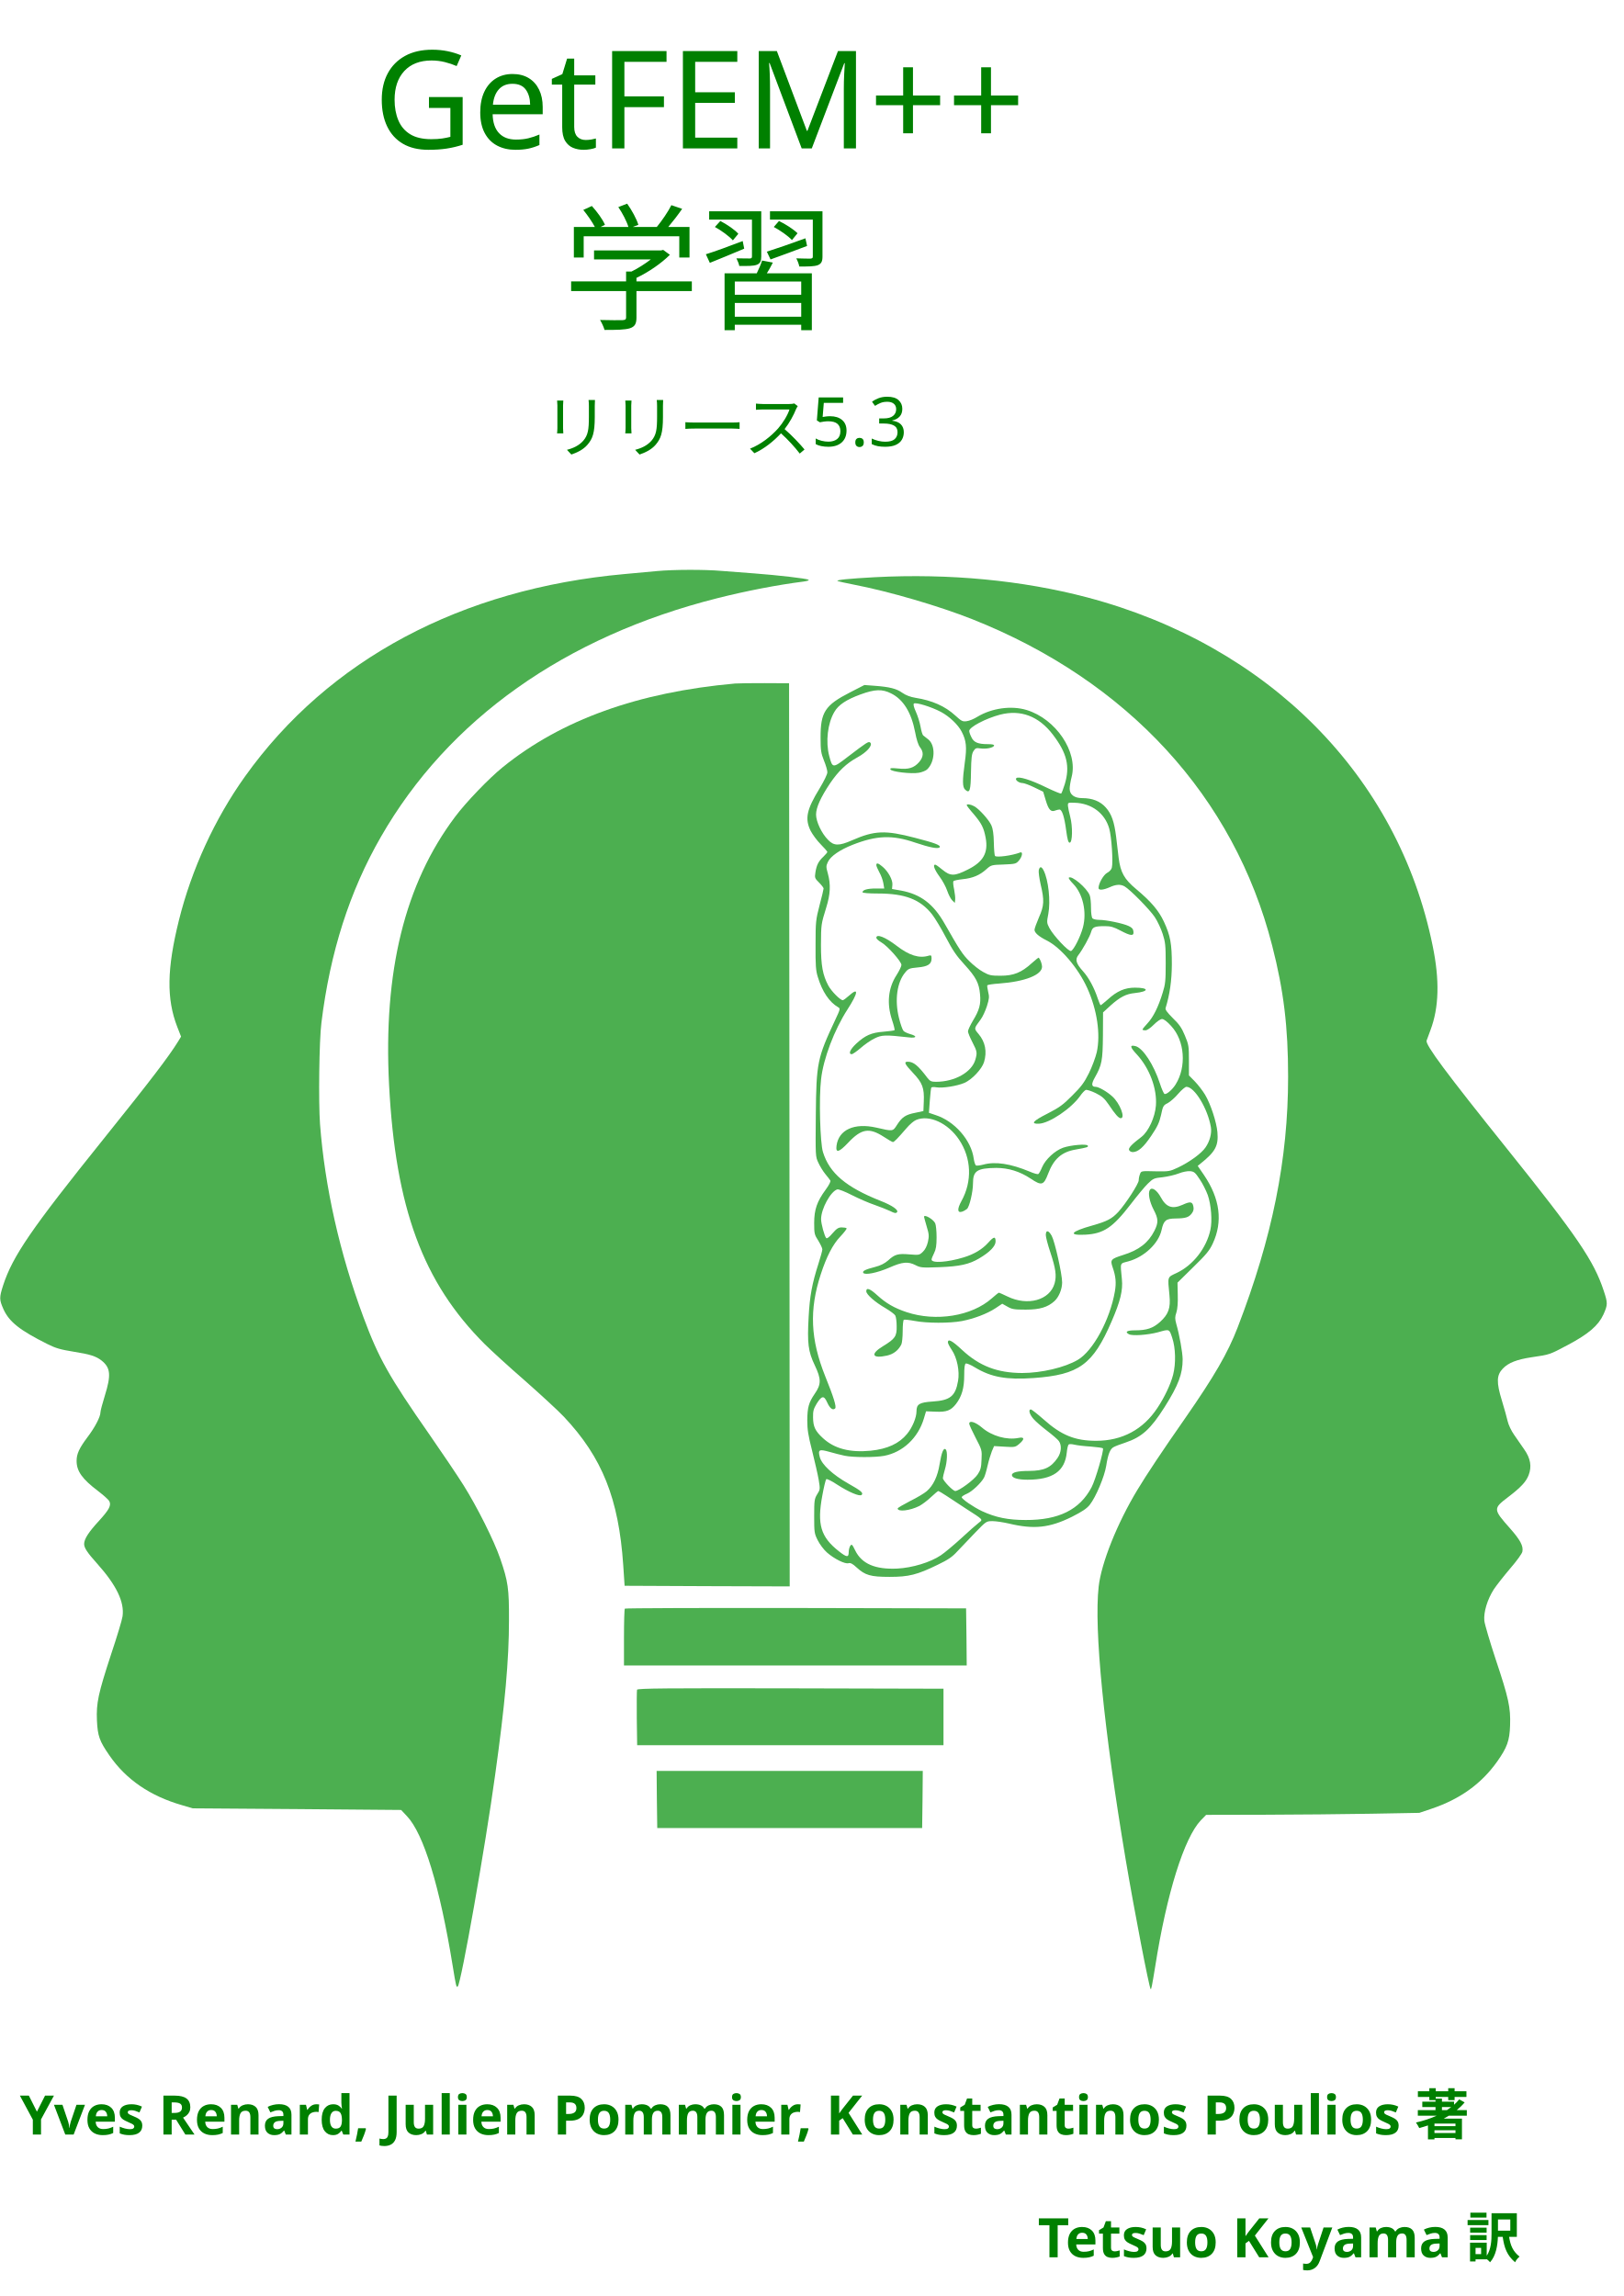
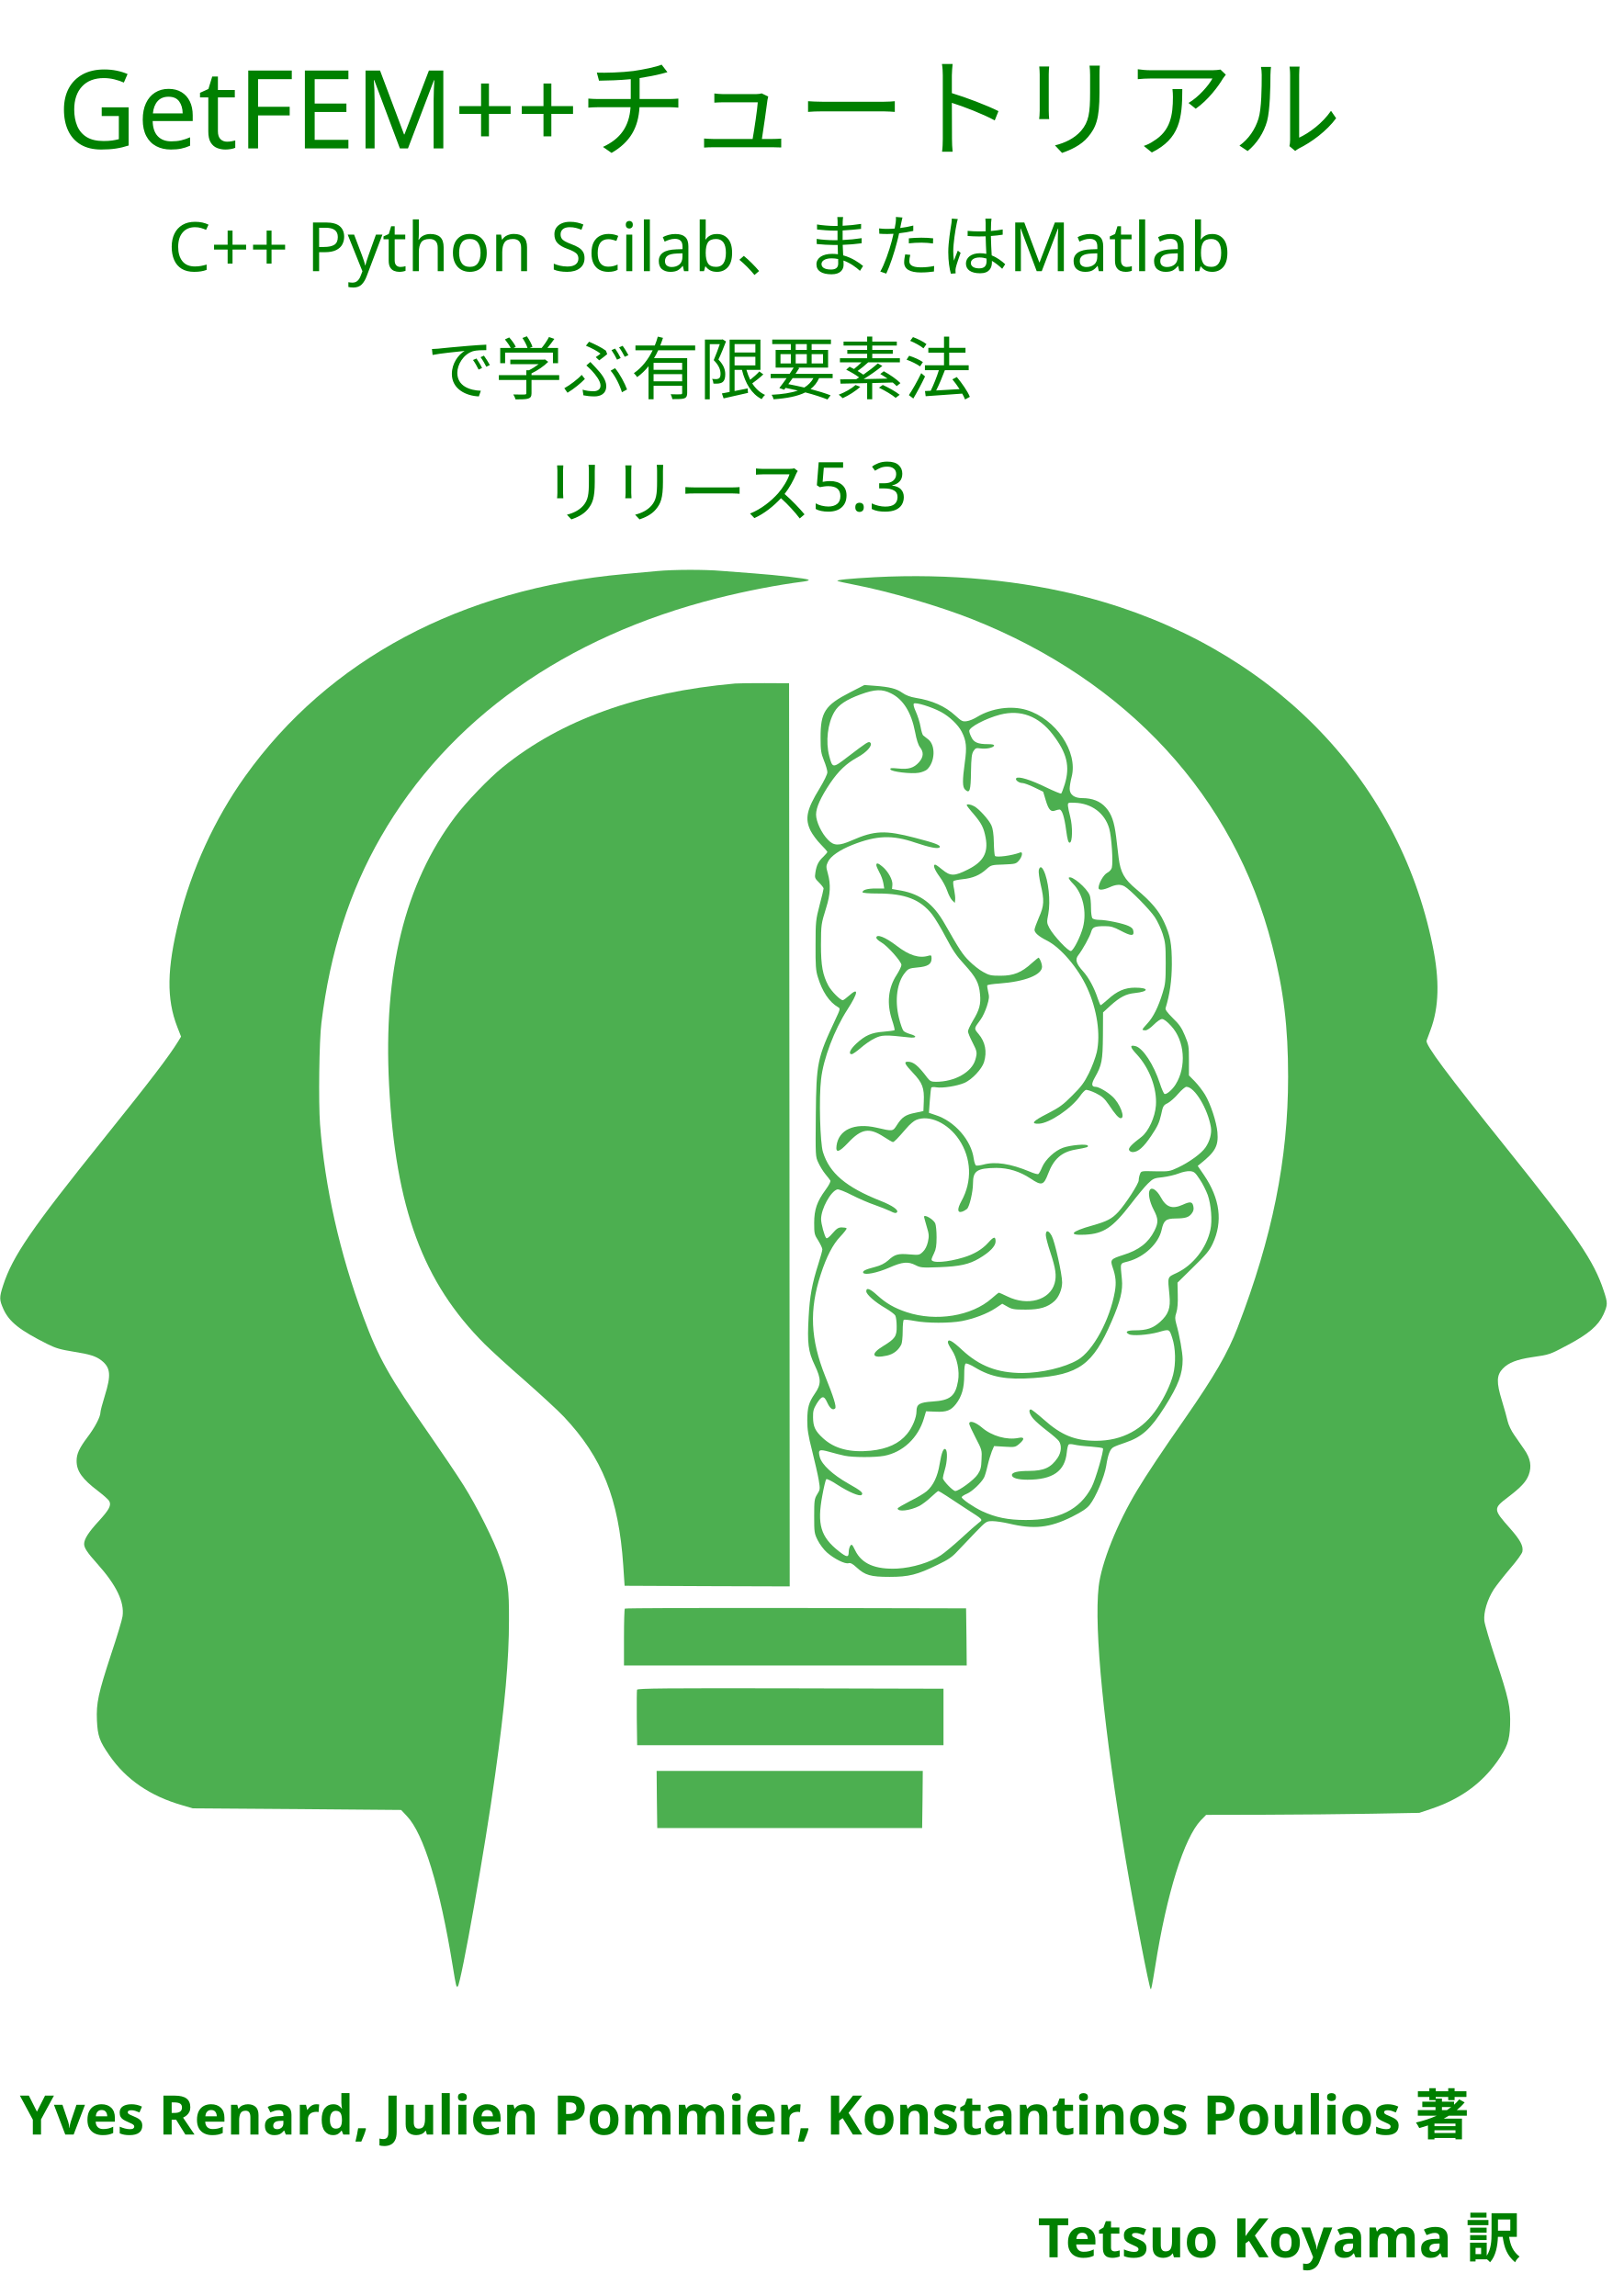
<svg xmlns="http://www.w3.org/2000/svg" version="1.0" width="420mm" height="594mm" viewBox="0 0 1190.551 1683.78" preserveAspectRatio="xMidYMid meet" id="svg30">
  <defs id="defs34" />
  <g transform="matrix(0.09205379,0,0,-0.09205379,0.01372538,1462.573)" id="g28" style="fill:#4caf50;stroke:none">
    <path d="m 5235,11339 c -49,-5 -167,-16 -261,-24 -1300,-117 -2358,-681 -3023,-1613 -240,-336 -425,-739 -526,-1145 -96,-387 -100,-626 -13,-850 l 30,-77 -23,-38 C 1345,7472 1202,7284 825,6815 249,6098 101,5882 25,5649 c -32,-99 -31,-115 3,-192 46,-100 129,-166 349,-276 68,-34 104,-44 208,-61 133,-21 179,-36 223,-70 73,-58 78,-116 27,-280 -19,-61 -35,-121 -35,-133 0,-36 -44,-120 -104,-199 -65,-87 -86,-132 -86,-188 0,-82 44,-144 172,-241 43,-33 82,-68 88,-79 18,-34 0,-68 -82,-158 -83,-90 -118,-145 -118,-184 0,-31 25,-69 105,-158 152,-170 217,-304 201,-418 -3,-26 -44,-162 -91,-302 -103,-315 -119,-388 -113,-529 6,-123 20,-163 99,-277 133,-193 325,-324 579,-397 l 85,-25 830,-6 830,-7 46,-49 c 134,-141 262,-561 365,-1195 26,-160 29,-173 40,-162 27,26 220,1117 298,1687 78,558 110,915 110,1230 1,252 -7,310 -70,492 -48,141 -185,414 -292,584 -49,78 -171,259 -271,403 -325,466 -405,610 -526,935 -190,512 -308,1040 -346,1538 -13,176 -7,668 11,808 69,562 224,1047 473,1480 537,937 1468,1597 2682,1903 230,58 479,106 684,132 34,5 49,10 40,15 -18,10 -244,36 -429,50 -80,6 -197,15 -262,20 -136,12 -385,11 -513,-1 z" id="path2" />
    <path d="m 6970,11290 c -204,-11 -314,-22 -299,-30 8,-4 66,-17 129,-29 284,-55 677,-170 945,-276 1237,-491 2085,-1414 2388,-2600 92,-358 127,-648 127,-1045 0,-657 -126,-1281 -402,-1997 -78,-203 -186,-389 -418,-723 -181,-259 -309,-452 -380,-570 -162,-268 -288,-584 -309,-772 -38,-338 41,-1136 215,-2173 68,-404 187,-1021 199,-1033 5,-6 10,19 36,178 92,585 231,1027 364,1167 l 42,43 464,1 c 255,1 637,4 849,8 l 385,7 95,32 c 227,76 398,198 524,375 80,113 100,167 104,289 5,143 -11,217 -115,528 -46,140 -87,278 -90,306 -7,68 24,170 75,250 22,33 81,108 131,167 52,60 94,118 97,134 9,45 -17,93 -98,185 -136,153 -136,158 -15,250 102,78 142,121 163,175 26,68 15,133 -35,204 -22,32 -59,85 -81,117 -22,31 -45,80 -51,107 -6,28 -27,102 -46,165 -45,146 -43,203 7,255 45,47 112,73 232,91 143,21 138,19 287,98 165,88 242,154 283,243 34,77 35,89 2,188 -78,238 -212,435 -770,1131 -487,607 -651,828 -641,862 3,10 17,47 31,84 68,180 74,398 17,673 -275,1351 -1307,2392 -2751,2774 -516,136 -1098,192 -1690,161 z" id="path4" />
    <path d="m 5855,10443 c -772,-69 -1384,-289 -1850,-666 -109,-88 -295,-281 -381,-397 -400,-533 -572,-1232 -525,-2135 51,-980 269,-1573 762,-2065 48,-48 192,-180 321,-292 128,-113 268,-242 310,-287 305,-324 436,-652 472,-1181 l 11,-165 658,-3 657,-2 -2,3597 -3,3598 -195,1 c -107,0 -213,-1 -235,-3 z" id="path6" />
    <path d="m 6770,10372 c -199,-102 -235,-157 -234,-362 0,-101 4,-123 27,-181 15,-36 27,-78 27,-93 0,-16 -26,-69 -62,-129 -103,-168 -119,-241 -71,-338 15,-29 51,-78 80,-107 29,-29 53,-57 53,-61 0,-4 -14,-20 -31,-37 -40,-37 -55,-68 -64,-125 -7,-44 -5,-48 29,-82 20,-20 36,-41 36,-47 0,-6 -14,-66 -32,-133 -30,-116 -32,-131 -32,-317 -1,-161 2,-205 18,-255 35,-116 91,-200 162,-241 18,-10 17,-15 -23,-100 -143,-305 -151,-342 -155,-759 -3,-325 -3,-331 20,-379 12,-27 37,-68 55,-90 19,-23 37,-46 41,-53 4,-7 -12,-38 -38,-73 -68,-93 -91,-157 -91,-265 0,-85 2,-93 33,-141 17,-28 32,-59 32,-69 0,-10 -14,-61 -31,-114 -51,-159 -69,-257 -78,-422 -12,-213 -4,-277 49,-388 52,-109 52,-151 -1,-227 -47,-69 -58,-107 -59,-210 0,-74 7,-120 39,-245 21,-85 45,-188 52,-230 12,-74 12,-77 -12,-115 -22,-36 -24,-49 -24,-174 0,-128 1,-138 28,-192 16,-32 48,-75 74,-98 58,-51 145,-94 172,-85 15,4 32,-4 64,-34 68,-62 110,-75 262,-75 154,0 219,16 385,97 83,40 115,62 155,106 28,30 91,96 141,148 90,93 90,93 140,93 27,0 85,-9 129,-19 200,-48 324,-35 502,53 83,42 119,66 143,96 49,62 117,224 131,310 14,91 31,135 58,149 11,7 53,23 93,36 134,45 203,108 315,285 109,173 143,262 143,380 -1,55 -25,192 -51,282 -11,41 -11,55 1,90 9,28 13,78 11,141 l -2,97 125,123 c 104,101 130,133 156,189 81,174 58,356 -70,545 l -50,73 22,18 c 119,95 144,142 135,250 -7,81 -54,225 -99,300 -18,30 -54,77 -80,104 l -48,49 v 120 c 0,113 -2,125 -32,197 -25,61 -45,90 -96,139 -44,44 -62,68 -58,80 34,111 49,219 50,348 0,164 -12,230 -63,340 -42,90 -103,161 -221,260 -96,80 -125,133 -140,250 -5,44 -14,119 -20,168 -15,119 -36,180 -82,232 -44,50 -107,75 -188,75 -63,0 -100,28 -100,75 0,18 7,61 16,95 51,199 -126,461 -359,532 -122,37 -277,15 -392,-54 -27,-17 -65,-33 -85,-35 -32,-5 -42,0 -91,45 -82,75 -184,120 -317,141 -42,7 -76,20 -105,40 -46,33 -100,47 -222,56 l -80,6 z m 328,-8 c 97,-48 161,-152 191,-308 11,-60 25,-103 39,-121 31,-39 28,-78 -8,-119 -41,-46 -84,-59 -166,-50 -54,5 -66,4 -62,-7 6,-19 167,-38 227,-27 24,4 53,16 64,25 66,60 71,196 9,242 -15,12 -32,25 -38,30 -7,5 -16,37 -22,71 -6,34 -23,87 -37,118 -16,35 -22,59 -16,65 13,13 140,-26 215,-66 68,-36 138,-103 166,-158 37,-71 42,-124 25,-243 -20,-146 -20,-199 3,-219 36,-33 44,-8 46,141 2,114 6,145 20,167 15,23 22,26 54,21 45,-7 104,5 110,22 2,8 -12,12 -51,12 -77,0 -111,14 -130,56 -10,19 -17,41 -17,49 0,31 132,100 246,130 164,42 308,-12 420,-159 113,-148 138,-253 95,-395 -12,-39 -25,-72 -29,-75 -4,-2 -58,20 -118,49 -124,61 -222,91 -239,74 -13,-13 20,-39 50,-39 11,0 53,-15 92,-34 l 72,-35 21,-70 c 22,-74 41,-94 75,-80 11,4 26,8 33,8 21,1 40,-58 54,-165 10,-74 17,-99 28,-99 23,0 25,130 4,208 -9,34 -17,73 -18,87 -1,24 1,25 54,23 135,-4 240,-83 275,-205 19,-66 32,-267 21,-312 -3,-14 -19,-32 -37,-41 -29,-15 -69,-85 -69,-121 0,-20 37,-17 89,6 49,23 86,25 118,7 43,-24 203,-187 241,-245 22,-33 50,-93 63,-134 21,-65 24,-91 24,-233 0,-140 -3,-169 -24,-235 -35,-115 -75,-194 -120,-243 -23,-24 -41,-47 -41,-51 0,-3 10,-6 23,-6 14,0 40,18 67,45 26,26 53,45 66,45 14,0 41,-20 73,-56 108,-117 123,-324 35,-465 -26,-42 -72,-81 -88,-76 -6,2 -23,39 -37,83 -49,151 -136,283 -194,298 -48,12 -46,-6 9,-65 102,-110 163,-273 153,-408 -7,-93 -59,-206 -114,-249 -79,-60 -106,-89 -100,-105 4,-10 17,-17 29,-17 43,0 87,39 148,130 50,74 64,105 78,166 15,71 18,77 53,94 20,11 58,44 84,75 26,30 55,55 65,55 65,0 170,-174 195,-322 8,-48 -9,-112 -43,-161 -32,-47 -126,-116 -219,-160 -66,-31 -72,-32 -181,-30 -112,3 -113,3 -122,-23 -6,-14 -10,-36 -10,-49 0,-27 -103,-186 -162,-251 -52,-56 -89,-75 -208,-109 -172,-48 -197,-80 -56,-73 147,8 219,56 364,245 50,65 110,138 135,162 42,41 50,44 119,51 40,5 97,18 127,30 30,12 70,20 90,18 32,-3 41,-10 77,-65 23,-33 51,-90 64,-125 27,-78 37,-205 21,-277 -31,-145 -137,-281 -267,-343 -78,-37 -74,-24 -59,-180 10,-101 -8,-150 -75,-211 -56,-50 -106,-67 -199,-67 -65,0 -84,-12 -49,-31 28,-15 151,-6 233,16 91,26 88,27 112,-45 27,-80 30,-204 7,-294 -19,-74 -68,-179 -125,-264 -113,-172 -281,-262 -488,-262 -168,0 -277,44 -418,170 -50,44 -96,80 -102,80 -22,0 -11,-40 21,-76 17,-20 67,-63 109,-95 43,-33 85,-69 93,-81 24,-34 20,-90 -10,-134 -53,-78 -108,-103 -226,-104 -92,0 -138,-11 -138,-33 0,-23 47,-37 124,-37 201,0 298,67 313,217 3,32 10,61 16,64 5,4 25,3 46,-2 20,-5 78,-12 129,-15 51,-4 94,-10 97,-14 9,-15 -59,-251 -91,-311 -94,-178 -261,-261 -524,-260 -141,0 -239,20 -349,71 -69,33 -161,96 -161,111 0,5 19,18 43,28 40,17 113,86 135,128 6,11 19,53 28,94 9,40 25,92 34,115 l 18,42 84,-5 c 80,-5 85,-4 116,22 45,38 43,58 -5,48 -93,-19 -213,15 -291,82 -53,45 -102,60 -102,31 0,-8 23,-58 51,-112 50,-96 51,-99 47,-174 -2,-63 -8,-84 -31,-118 -28,-43 -149,-132 -178,-132 -19,0 -99,83 -99,103 0,7 7,38 16,68 19,63 22,145 7,160 -17,17 -33,-21 -49,-117 -15,-96 -50,-170 -102,-215 -18,-16 -78,-52 -133,-79 -54,-28 -99,-54 -99,-59 0,-29 98,-18 173,20 22,12 64,43 92,70 29,27 55,49 59,49 3,0 32,-17 64,-38 31,-21 100,-66 152,-100 146,-94 141,-88 106,-115 -16,-12 -79,-67 -138,-122 -60,-55 -134,-117 -164,-137 -83,-56 -227,-100 -348,-106 -175,-8 -282,38 -334,144 -24,49 -28,53 -39,38 -7,-10 -13,-33 -13,-51 0,-44 -16,-42 -77,6 -147,115 -176,215 -133,446 12,66 26,124 31,129 5,5 42,-13 87,-43 93,-60 180,-97 195,-82 16,16 -4,33 -109,92 -121,69 -208,149 -224,208 -16,61 -6,66 76,43 38,-11 93,-25 122,-31 67,-14 242,-14 313,-1 150,28 272,143 318,298 l 17,57 76,-3 c 87,-4 122,9 163,62 46,60 65,127 65,226 0,66 4,92 13,96 7,2 40,-11 72,-31 131,-79 251,-100 468,-85 362,26 472,106 621,451 70,161 91,248 82,336 -13,139 -19,123 53,143 126,35 239,142 263,249 17,77 34,91 111,92 81,1 106,9 130,41 14,19 17,34 12,57 -8,37 -25,39 -86,11 -81,-36 -130,-20 -173,60 -31,57 -71,84 -87,59 -17,-24 -3,-95 30,-158 38,-73 39,-102 6,-168 -48,-95 -123,-154 -250,-193 -97,-31 -103,-38 -83,-97 26,-74 30,-125 18,-194 -39,-225 -174,-473 -295,-544 -103,-61 -291,-105 -444,-105 -197,1 -339,55 -478,184 -79,74 -113,92 -113,60 0,-8 14,-35 31,-60 42,-62 64,-169 50,-247 -21,-122 -63,-155 -202,-164 -106,-7 -129,-21 -129,-78 0,-50 -33,-129 -75,-180 -63,-77 -156,-120 -290,-134 -165,-16 -289,16 -380,100 -62,57 -78,91 -79,165 -1,51 4,68 29,110 41,65 58,67 84,9 21,-47 45,-65 63,-47 12,12 -11,88 -79,256 -118,295 -128,529 -36,811 46,142 97,241 157,303 31,33 53,62 49,65 -3,4 -21,7 -39,7 -26,0 -40,-9 -73,-47 -26,-31 -44,-44 -50,-38 -14,15 -41,114 -41,151 0,82 77,223 130,237 10,2 62,-18 116,-46 55,-28 136,-63 181,-78 45,-16 101,-38 124,-49 31,-16 44,-19 53,-10 17,17 -35,54 -129,91 -276,109 -408,221 -460,389 -23,73 -33,433 -15,581 18,163 105,392 210,555 87,135 92,182 11,109 -21,-19 -43,-35 -48,-35 -20,0 -90,70 -115,116 -45,84 -59,159 -59,324 1,165 1,165 42,298 33,106 37,183 13,271 -15,54 -15,60 1,94 21,44 94,95 196,135 190,75 317,80 497,18 119,-40 186,-53 197,-37 9,16 -39,34 -198,75 -237,62 -322,58 -500,-20 -105,-46 -145,-45 -191,3 -52,52 -96,146 -96,202 0,56 37,137 111,248 68,100 130,159 219,208 75,41 123,96 102,117 -13,13 -26,4 -182,-115 -117,-90 -119,-90 -145,8 -30,115 -13,261 41,352 32,56 96,98 208,139 115,42 173,44 244,8 z" id="path8" />
    <path d="m 7700,9474 c 0,-4 25,-37 57,-73 62,-74 79,-107 94,-188 22,-118 -19,-191 -142,-252 -107,-54 -139,-54 -203,-1 -26,22 -52,40 -57,40 -21,0 -6,-40 35,-96 24,-32 51,-83 61,-113 10,-29 27,-63 39,-75 l 21,-21 3,24 c 2,14 -2,51 -8,82 -7,31 -10,61 -6,67 3,5 36,12 73,16 81,8 137,32 189,79 38,34 41,35 137,38 94,4 100,5 123,32 27,31 33,73 10,64 -64,-25 -192,-42 -201,-27 -4,6 -8,54 -9,108 -1,63 -8,110 -19,134 -19,44 -100,134 -139,154 -28,15 -58,19 -58,8 z" id="path10" />
    <path d="m 6980,8996 c 0,-7 11,-33 24,-57 14,-24 28,-63 32,-87 l 7,-42 h -67 c -66,0 -106,-11 -106,-30 0,-6 51,-10 123,-10 216,0 337,-47 431,-166 24,-31 74,-114 111,-185 53,-101 84,-147 148,-216 91,-100 115,-146 123,-235 8,-79 -5,-126 -56,-210 -22,-37 -40,-76 -40,-86 0,-11 16,-49 35,-86 38,-74 40,-83 24,-139 -28,-100 -164,-177 -314,-177 -37,0 -47,5 -67,30 -76,101 -112,130 -158,130 -33,0 -24,-19 43,-90 74,-78 90,-119 85,-229 l -3,-74 -65,-14 c -77,-15 -105,-34 -145,-96 -34,-53 -31,-53 -165,-22 -176,40 -300,-17 -317,-144 -8,-61 19,-54 92,23 106,113 168,123 284,48 35,-23 68,-42 73,-42 10,0 38,29 108,110 24,29 59,59 77,66 104,44 254,-25 342,-157 99,-148 106,-332 19,-489 -35,-64 -33,-96 4,-85 13,4 30,14 40,22 20,17 48,137 48,204 0,100 32,121 185,123 97,0 188,-28 274,-85 88,-59 104,-55 140,40 44,116 107,172 217,191 96,17 105,20 98,32 -9,15 -136,4 -196,-17 -65,-23 -140,-92 -167,-154 -11,-27 -25,-53 -31,-56 -5,-3 -35,5 -67,19 -154,64 -275,83 -372,56 -23,-6 -49,-9 -56,-7 -7,3 -15,27 -19,54 -19,147 -153,300 -304,348 l -53,18 7,96 c 4,53 9,100 12,105 2,4 21,6 40,2 50,-8 164,10 223,35 61,26 140,111 157,166 25,83 10,160 -43,223 -38,46 -39,42 15,115 17,22 39,71 51,108 18,58 20,74 10,113 -6,25 -9,49 -7,53 3,4 46,11 96,14 204,15 340,69 340,134 0,20 -13,57 -26,72 -2,2 -27,-18 -56,-44 -82,-75 -145,-100 -248,-100 -76,0 -91,3 -139,30 -30,16 -79,55 -110,86 -53,52 -78,90 -197,299 -89,157 -191,234 -345,263 l -74,13 3,33 c 4,38 -33,107 -79,145 -34,29 -49,33 -49,12 z" id="path12" />
    <path d="m 8274,8956 c -3,-14 4,-65 15,-114 30,-127 28,-169 -14,-263 -19,-44 -35,-88 -35,-98 0,-24 34,-53 97,-85 111,-55 251,-220 323,-379 79,-174 107,-368 76,-511 -10,-42 -38,-118 -63,-168 -36,-73 -62,-108 -132,-177 -74,-75 -102,-95 -199,-145 -116,-59 -135,-82 -68,-80 84,3 259,121 330,222 15,22 35,43 44,47 9,3 44,-8 79,-25 52,-26 70,-42 105,-93 51,-77 78,-107 95,-107 39,0 -7,120 -68,174 -40,37 -108,76 -132,76 -34,0 -36,22 -6,75 56,99 62,134 64,334 l 1,184 59,54 c 77,69 124,93 194,100 115,12 116,43 1,43 -80,0 -143,-27 -216,-94 -29,-25 -54,-46 -57,-46 -3,0 -13,24 -23,53 -28,85 -71,166 -118,218 -55,61 -64,94 -37,128 33,42 92,148 102,185 11,39 27,46 111,46 45,0 69,-7 122,-35 83,-44 109,-46 104,-8 -2,21 -12,32 -38,44 -44,21 -179,49 -234,49 -23,0 -47,5 -54,12 -7,7 -12,41 -12,84 0,40 -4,84 -10,99 -22,59 -146,163 -167,141 -4,-3 12,-26 35,-49 77,-79 110,-223 78,-346 -19,-73 -73,-180 -95,-189 -19,-7 -139,121 -172,182 -22,42 -22,47 -9,114 19,102 1,269 -37,345 -17,34 -31,35 -39,3 z" id="path14" />
    <path d="m 6980,8417 c 0,-7 17,-23 38,-35 49,-27 162,-154 162,-181 0,-11 -18,-48 -39,-81 -67,-103 -79,-227 -36,-357 14,-42 23,-78 20,-82 -4,-3 -43,-8 -88,-12 -97,-7 -147,-30 -218,-96 -48,-45 -64,-83 -35,-83 8,0 41,23 72,50 32,28 81,62 111,76 56,28 84,29 271,8 63,-8 71,10 12,26 -21,6 -45,17 -53,25 -8,8 -25,55 -37,105 -35,141 -15,284 50,361 24,30 34,34 99,40 81,7 111,26 111,71 0,25 -3,28 -22,23 -75,-24 -156,1 -258,80 -89,68 -160,96 -160,62 z" id="path16" />
    <path d="m 7360,6194 c 0,-3 10,-37 21,-76 19,-62 20,-77 10,-123 -8,-34 -22,-62 -40,-79 -28,-27 -31,-27 -107,-21 -91,8 -117,1 -171,-49 -27,-23 -59,-40 -103,-51 -78,-20 -103,-33 -94,-47 13,-20 111,0 206,41 106,47 150,51 211,20 39,-20 52,-21 187,-16 164,6 240,23 319,70 85,50 131,98 131,135 0,42 -14,40 -57,-8 -49,-55 -115,-94 -198,-119 -127,-39 -255,-48 -255,-17 0,7 9,29 20,51 15,30 20,59 20,127 0,48 -5,98 -11,111 -15,32 -89,75 -89,51 z" id="path18" />
    <path d="m 8330,6049 c 0,-16 16,-78 36,-137 43,-130 51,-187 34,-248 -38,-134 -215,-183 -376,-104 -34,16 -64,30 -67,30 -4,0 -29,-20 -57,-45 -160,-142 -445,-188 -679,-110 -97,32 -164,71 -233,134 -59,54 -88,64 -88,32 0,-25 69,-86 154,-135 37,-22 72,-48 77,-58 6,-11 11,-49 11,-84 2,-81 -12,-101 -107,-159 -106,-64 -90,-103 31,-76 51,12 89,41 113,88 6,12 11,60 11,107 0,47 4,87 9,90 4,3 43,-1 86,-9 97,-19 281,-19 377,-1 97,19 200,58 267,102 l 54,36 41,-23 c 36,-21 54,-24 146,-24 112,0 175,19 229,68 35,32 61,95 61,149 0,66 -58,325 -83,371 -25,45 -47,49 -47,6 z" id="path20" />
    <path d="m 4977,3073 c -4,-3 -7,-107 -7,-230 v -223 h 1365 1365 l -2,228 -3,227 -1356,3 c -745,1 -1359,-1 -1362,-5 z" id="path22" />
    <path d="m 5074,2427 c -2,-7 -3,-109 -2,-227 l 3,-215 h 1220 1220 v 225 225 l -1218,3 c -981,2 -1219,0 -1223,-11 z" id="path24" />
    <path d="m 5232,1553 3,-228 h 1055 1055 l 3,228 2,227 H 6290 5230 Z" id="path26" />
  </g>
  <text xml:space="preserve" style="font-style:normal;font-variant:normal;font-weight:normal;font-stretch:normal;font-size:72px;line-height:1.25;font-family:'Migu 1P';-inkscape-font-specification:'Migu 1P';text-align:center;letter-spacing:0px;word-spacing:0px;text-anchor:middle;fill:#008000;fill-opacity:1;stroke:none;stroke-width:0.75" x="559.574" y="108.86" id="text32">
-     <tspan id="tspan30" x="559.574" y="108.86" style="font-style:normal;font-variant:normal;font-weight:normal;font-stretch:normal;font-size:100px;font-family:'Migu 1P';-inkscape-font-specification:'Migu 1P';text-align:center;text-anchor:middle;fill:#008000;stroke-width:0.75">GetFEM++</tspan>
-     <tspan x="559.574" y="233.86" style="font-style:normal;font-variant:normal;font-weight:normal;font-stretch:normal;font-size:100px;font-family:'Migu 1P';-inkscape-font-specification:'Migu 1P';text-align:center;text-anchor:middle;fill:#008000;stroke-width:0.75" id="tspan34">学習</tspan>
-     <tspan x="559.574" y="331.28" style="font-style:normal;font-variant:normal;font-weight:normal;font-stretch:normal;font-size:50px;font-family:'Migu 1P';-inkscape-font-specification:'Migu 1P';text-align:center;text-anchor:middle;fill:#008000;stroke-width:0.75" id="tspan36">リリース5.3</tspan>
+     <tspan x="559.574" y="108.86" style="font-style:normal;font-variant:normal;font-weight:normal;font-stretch:normal;font-size:80px;font-family:'Migu 1P';-inkscape-font-specification:'Migu 1P';text-align:center;text-anchor:middle;fill:#008000;stroke-width:0.75" id="tspan29">GetFEM++チュートリアル</tspan>
+     <tspan x="559.574" y="198.86" style="font-style:normal;font-variant:normal;font-weight:normal;font-stretch:normal;font-size:50px;font-family:'Migu 1P';-inkscape-font-specification:'Migu 1P';text-align:center;text-anchor:middle;fill:#008000;stroke-width:0.75" id="tspan44">C++ Python Scilab、またはMatlab</tspan>
+     <tspan x="559.574" y="288.86" style="font-style:normal;font-variant:normal;font-weight:normal;font-stretch:normal;font-size:50px;font-family:'Migu 1P';-inkscape-font-specification:'Migu 1P';text-align:center;text-anchor:middle;fill:#008000;stroke-width:0.75" id="tspan46">で学ぶ有限要素法</tspan>
+     <tspan x="559.574" y="378.86" style="font-style:normal;font-variant:normal;font-weight:normal;font-stretch:normal;font-size:50px;font-family:'Migu 1P';-inkscape-font-specification:'Migu 1P';text-align:center;text-anchor:middle;fill:#008000;stroke-width:0.75" id="tspan36">リリース5.3</tspan>
  </text>
  <text xml:space="preserve" style="font-style:normal;font-variant:normal;font-weight:normal;font-stretch:normal;font-size:72px;line-height:1.25;font-family:'Migu 1P';-inkscape-font-specification:'Migu 1P';text-align:end;letter-spacing:0px;word-spacing:0px;text-anchor:end;fill:#008000;fill-opacity:1;stroke:none;stroke-width:0.75" x="1171.038" y="1565.401" id="text45">
    <tspan id="tspan43" x="1171.038" y="1565.401" style="font-style:normal;font-variant:normal;font-weight:bold;font-stretch:normal;font-size:40px;line-height:0;font-family:'Migu 1P';-inkscape-font-specification:'Migu 1P Bold';text-align:end;text-anchor:end;fill:#008000;stroke-width:0.75">Yves Renard, Julien Pommier, Konstantinos Poulios 著</tspan>
    <tspan x="1171.038" y="1655.401" style="font-style:normal;font-variant:normal;font-weight:bold;font-stretch:normal;font-size:40px;line-height:0;font-family:'Migu 1P';-inkscape-font-specification:'Migu 1P Bold';text-align:end;text-anchor:end;fill:#008000;stroke-width:0.75" id="tspan47">Tetsuo Koyama 訳</tspan>
  </text>
+   <flowRoot xml:space="preserve" id="flowRoot33" style="fill:black;fill-opacity:1;stroke:none;font-family:'Migu 1P';font-style:normal;font-weight:normal;font-size:133.333px;line-height:1.25;letter-spacing:0px;word-spacing:0px;-inkscape-font-specification:'Migu 1P';font-stretch:normal;font-variant:normal">
+     <flowRegion id="flowRegion35">
+       <rect id="rect37" width="711.881" height="156.432" x="392.215" y="91.26" />
+     </flowRegion>
+     <flowPara id="flowPara39" />
+   </flowRoot>
</svg>
